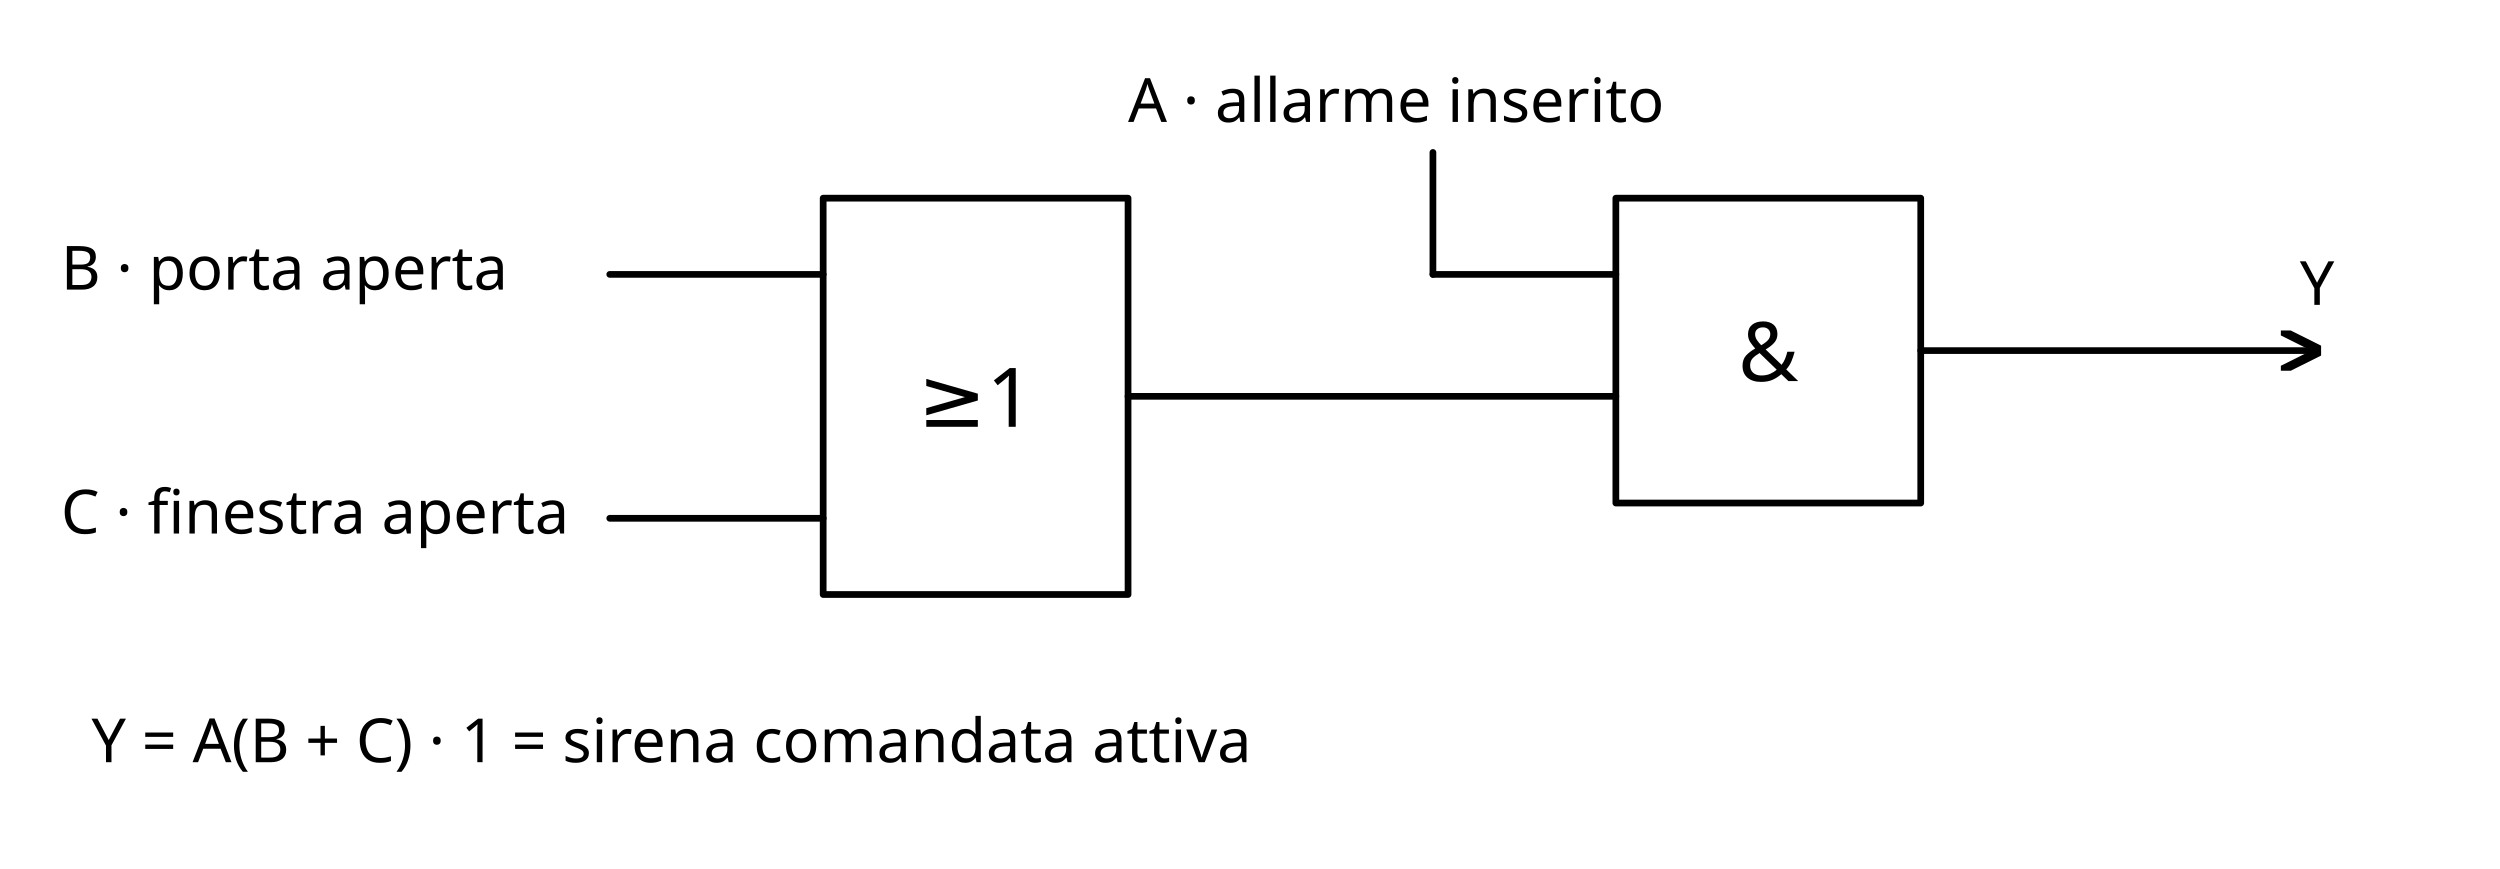
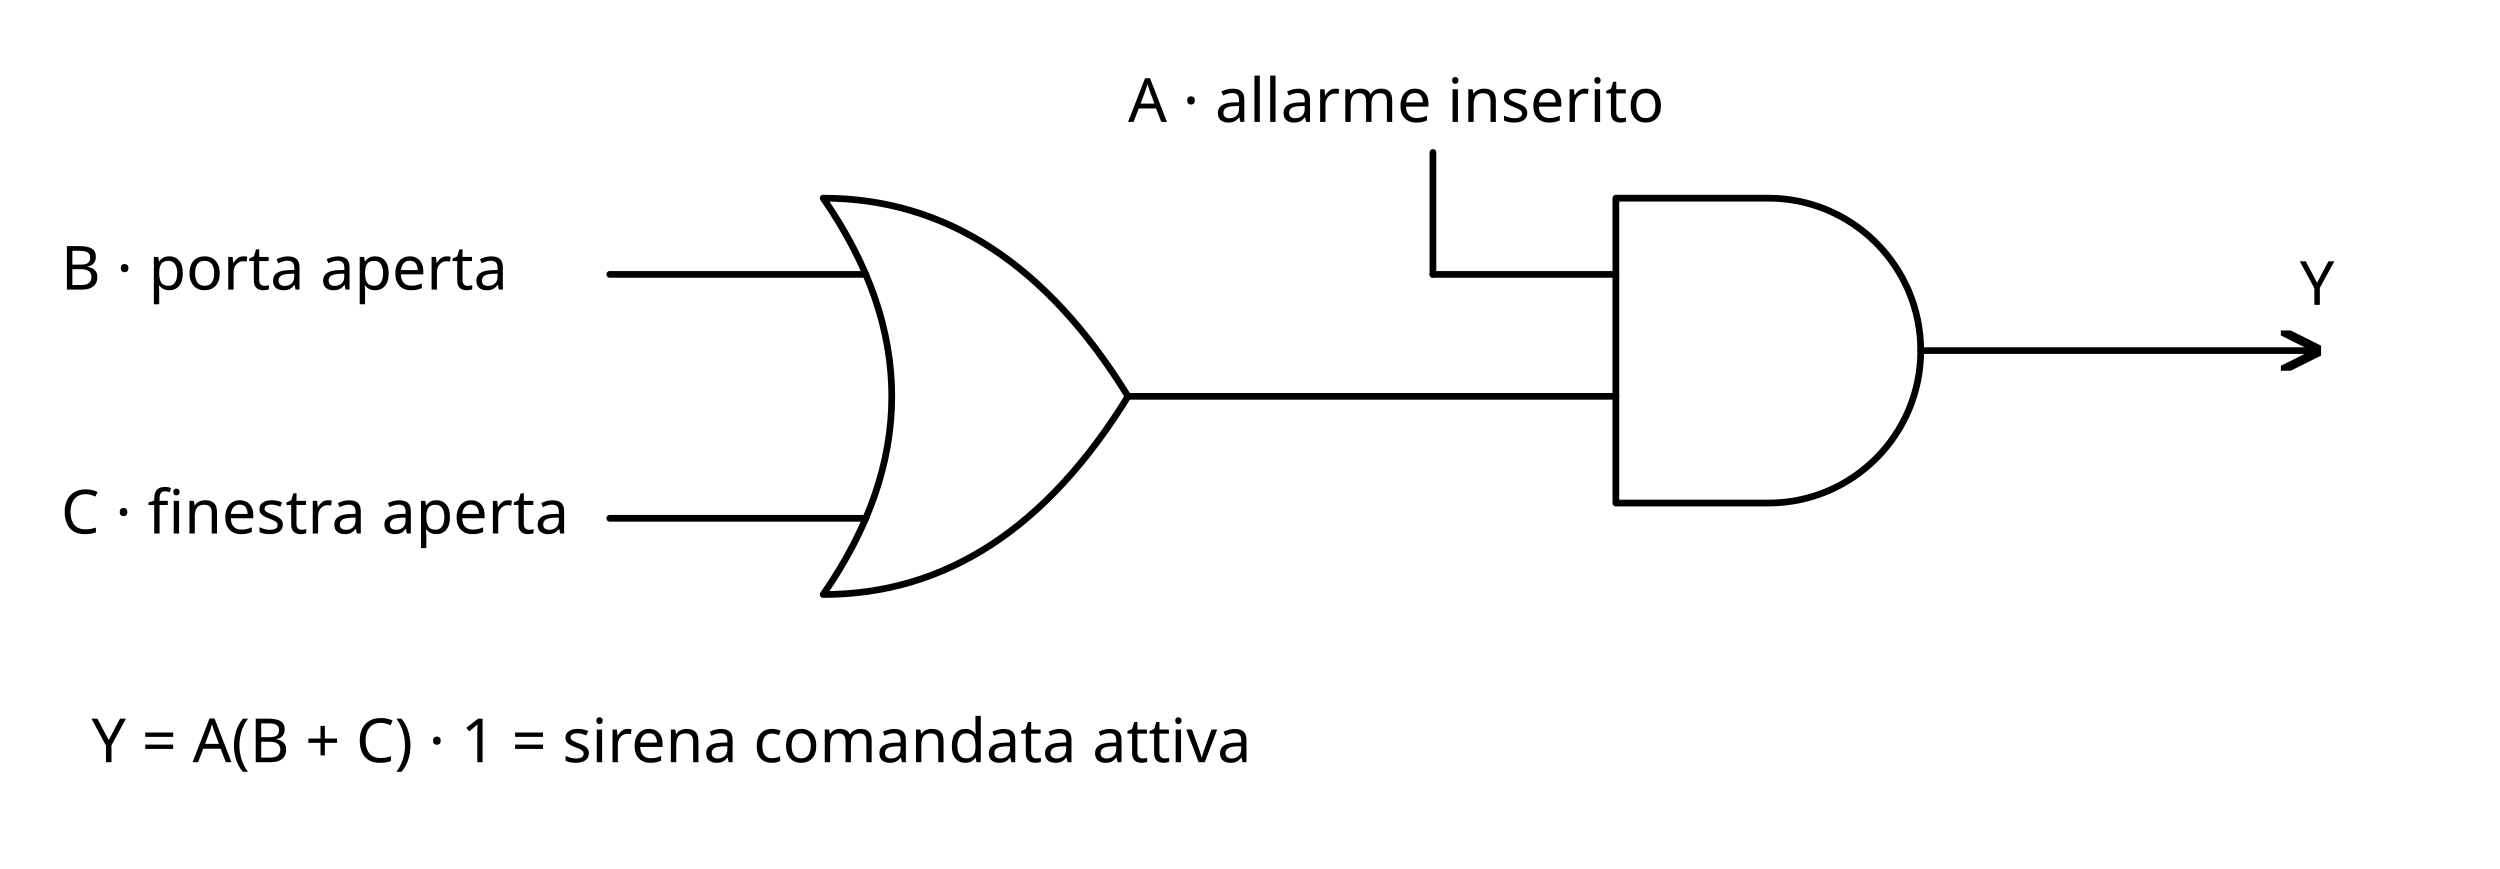
<svg xmlns="http://www.w3.org/2000/svg" viewBox="0 0 820 285" role="img" aria-labelledby="title">
  <defs>
    <marker id="arrow" viewBox="0 0 10 10" refX="9" refY="5" markerWidth="6" markerHeight="6" orient="auto-start-reverse">
      <path d="M0 0L10 5L0 10" fill="currentColor" stroke="none" />
    </marker>
  </defs>
  <style>path,rect,circle{fill:none;stroke:currentColor;stroke-width:2.2;stroke-linecap:round;stroke-linejoin:round}text{fill:currentColor;stroke:none;font-family:system-ui,sans-serif}</style>
  <text x="20" y="95" text-anchor="start" font-size="20">B · porta aperta</text>
  <text x="20" y="175" text-anchor="start" font-size="20">C · finestra aperta</text>
  <text x="370" y="40" text-anchor="start" font-size="20">A · allarme inserito</text>
-   <path d="M200 90L270 90" />
-   <path d="M200 170L270 170" />
-   <rect x="270" y="65" width="100" height="130" />
-   <text x="320" y="140" text-anchor="middle" font-size="27">≥1</text>
+   <path d="M200 90L284 90" />
+   <path d="M200 170L284 170" />
+   <path d="M270 65Q330 65 370 130Q330 195 270 195Q315 130 270 65Z" />
  <path d="M370 130L530 130" />
  <path d="M470 50L470 90" />
  <path d="M470 90L530 90" />
-   <rect x="530" y="65" width="100" height="100" />
-   <text x="580" y="125" text-anchor="middle" font-size="27">&amp;</text>
+   <path d="M530 65H580A50 50 0 0 1 580 165H530Z" />
  <path d="M630 115L760 115" marker-end="url(#arrow)" />
  <text x="760" y="100" text-anchor="middle" font-size="20">Y</text>
  <text x="30" y="250" text-anchor="start" font-size="20">Y = A(B + C) · 1 = sirena comandata attiva</text>
</svg>
